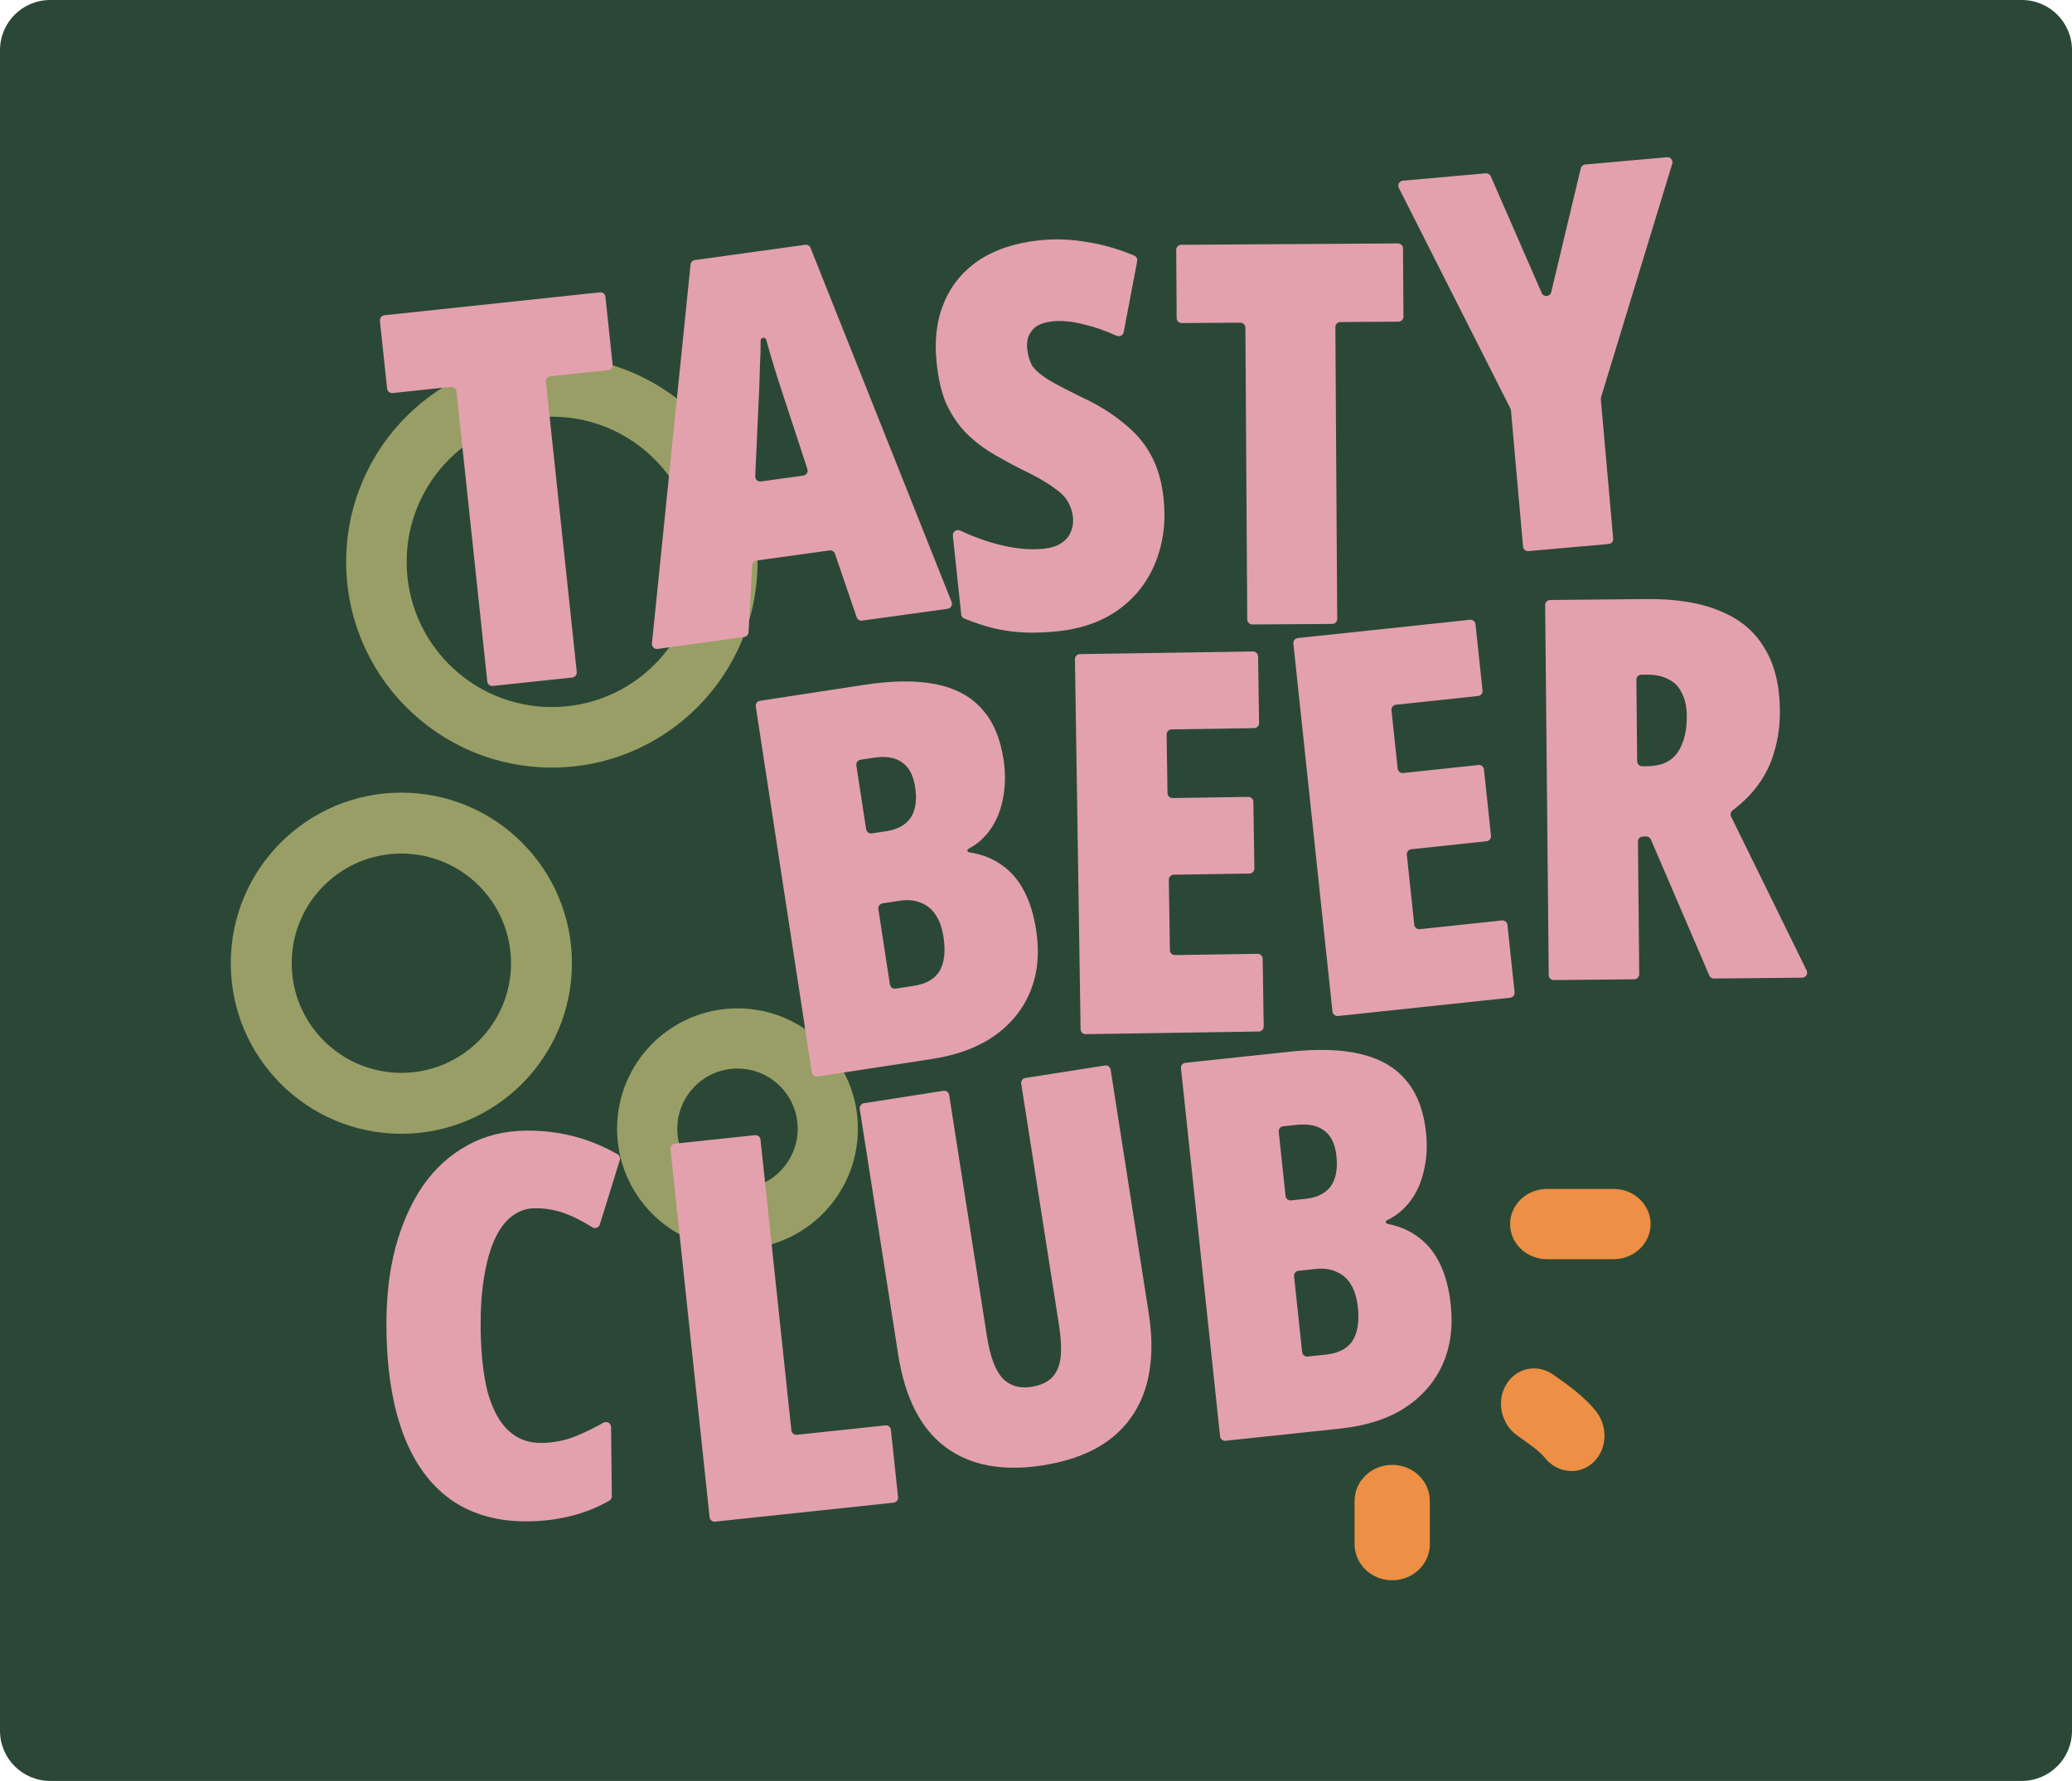
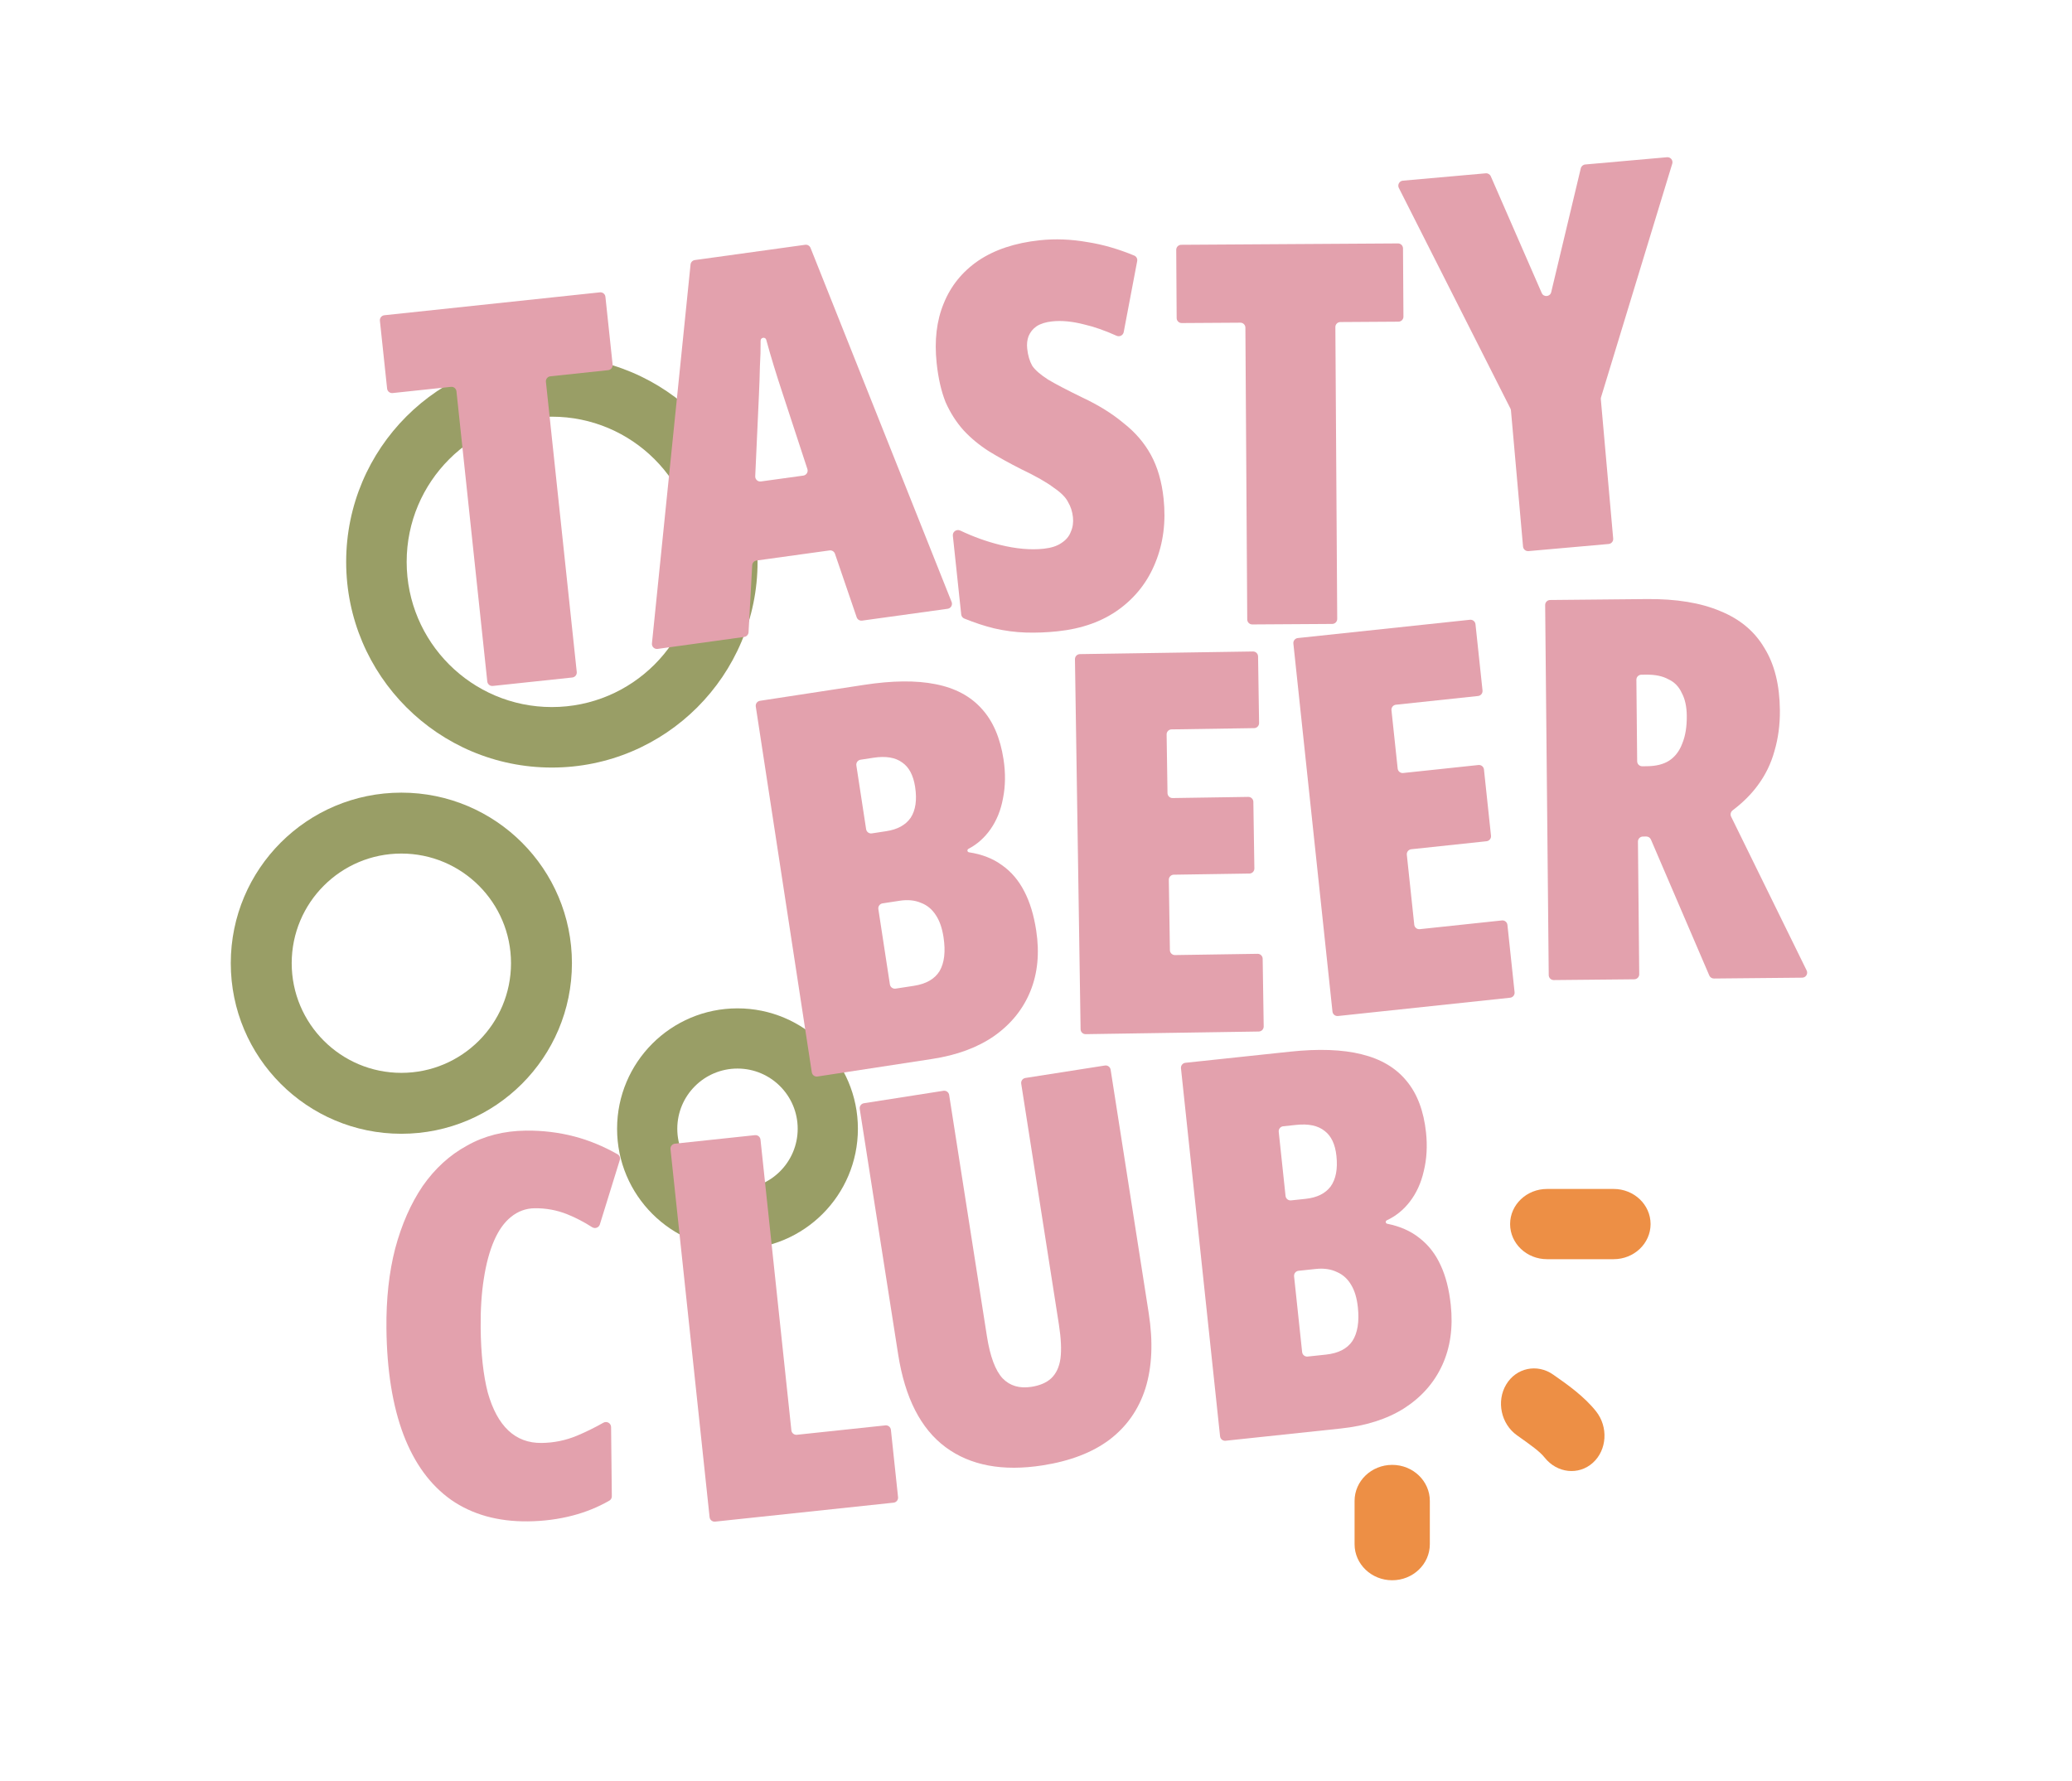
<svg xmlns="http://www.w3.org/2000/svg" width="413" height="355" viewBox="0 0 413 355" fill="none">
-   <rect width="413" height="355" rx="10" fill="#2B4836" />
  <path fill-rule="evenodd" clip-rule="evenodd" d="M147 237C153.627 237 159 231.627 159 225C159 218.373 153.627 213 147 213C140.373 213 135 218.373 135 225C135 231.627 140.373 237 147 237ZM147 249C160.255 249 171 238.255 171 225C171 211.745 160.255 201 147 201C133.745 201 123 211.745 123 225C123 238.255 133.745 249 147 249Z" fill="#999E66" />
  <path fill-rule="evenodd" clip-rule="evenodd" d="M80 213.857C92.071 213.857 101.857 204.071 101.857 192C101.857 179.929 92.071 170.143 80 170.143C67.929 170.143 58.143 179.929 58.143 192C58.143 204.071 67.929 213.857 80 213.857ZM80 226C98.778 226 114 210.778 114 192C114 173.222 98.778 158 80 158C61.222 158 46 173.222 46 192C46 210.778 61.222 226 80 226Z" fill="#999E66" />
  <path fill-rule="evenodd" clip-rule="evenodd" d="M110 140.941C125.984 140.941 138.941 127.984 138.941 112C138.941 96.016 125.984 83.059 110 83.059C94.016 83.059 81.059 96.016 81.059 112C81.059 127.984 94.016 140.941 110 140.941ZM110 153C132.644 153 151 134.644 151 112C151 89.356 132.644 71 110 71C87.356 71 69 89.356 69 112C69 134.644 87.356 153 110 153Z" fill="#999E66" />
-   <path d="M257.133 209.635C262.831 209.03 267.58 209.201 271.38 210.149C275.251 211.09 278.25 212.87 280.378 215.489C282.498 218.038 283.786 221.458 284.242 225.75C284.534 228.493 284.381 231.07 283.783 233.481C283.248 235.815 282.325 237.834 281.012 239.538C279.754 241.171 278.226 242.408 276.428 243.25C276.286 243.316 276.2 243.464 276.217 243.619C276.233 243.778 276.352 243.906 276.509 243.937C279.077 244.448 281.226 245.403 282.957 246.801C284.74 248.177 286.141 249.984 287.161 252.224C288.174 254.392 288.845 257.024 289.174 260.12C289.652 264.622 289.082 268.631 287.464 272.146C285.845 275.662 283.304 278.528 279.841 280.746C276.44 282.886 272.242 284.221 267.248 284.751L244.289 287.19C243.74 287.249 243.248 286.851 243.189 286.302L235.397 212.95C235.338 212.401 235.736 211.908 236.285 211.85L257.133 209.635ZM260.25 238.969C262.501 238.73 264.157 237.914 265.218 236.521C266.272 235.057 266.661 233.024 266.384 230.421C266.138 228.1 265.357 226.44 264.041 225.441C262.718 224.372 260.826 223.969 258.364 224.23L255.771 224.506C255.221 224.564 254.823 225.057 254.882 225.606L256.24 238.39C256.298 238.939 256.791 239.337 257.34 239.278L260.25 238.969ZM258.831 253.313C258.282 253.371 257.884 253.863 257.942 254.413L259.547 269.518C259.605 270.067 260.098 270.465 260.647 270.407L264.295 270.019C266.757 269.757 268.512 268.86 269.558 267.326C270.597 265.721 270.963 263.477 270.657 260.593C270.463 258.764 270.021 257.281 269.331 256.145C268.633 254.939 267.688 254.079 266.496 253.565C265.295 252.981 263.886 252.775 262.268 252.947L258.831 253.313Z" fill="#E3A1AD" />
-   <path d="M228.964 261.723C229.861 267.454 229.643 272.465 228.309 276.755C226.965 280.975 224.564 284.394 221.107 287.011C217.709 289.548 213.284 291.243 207.833 292.096C199.865 293.343 193.411 292.133 188.469 288.467C183.528 284.801 180.379 278.634 179.023 269.968L171.368 221.054C171.283 220.508 171.656 219.996 172.202 219.911L188.048 217.431C188.593 217.346 189.105 217.719 189.19 218.265L196.714 266.34C197.348 270.394 198.396 273.202 199.858 274.763C201.308 276.254 203.222 276.814 205.598 276.442C207.275 276.18 208.584 275.617 209.523 274.754C210.521 273.81 211.138 272.496 211.376 270.812C211.603 269.058 211.497 266.784 211.06 263.988L203.553 216.017C203.468 215.471 203.841 214.96 204.386 214.875L220.233 212.395C220.778 212.309 221.29 212.682 221.375 213.228L228.964 261.723Z" fill="#E3A1AD" />
-   <path d="M142.539 303.312C141.99 303.37 141.498 302.973 141.439 302.423L133.647 229.072C133.588 228.522 133.986 228.03 134.536 227.972L150.485 226.277C151.034 226.219 151.527 226.617 151.585 227.166L157.741 285.112C157.799 285.661 158.292 286.059 158.841 286.001L176.479 284.127C177.028 284.069 177.52 284.466 177.579 285.016L179.004 298.433C179.062 298.982 178.664 299.474 178.115 299.533L142.539 303.312Z" fill="#E3A1AD" />
-   <path d="M106.588 240.846C104.82 240.865 103.234 241.448 101.831 242.594C100.499 243.67 99.384 245.238 98.486 247.299C97.588 249.361 96.908 251.879 96.444 254.856C95.98 257.761 95.767 261.053 95.807 264.732C95.861 269.825 96.331 274.1 97.217 277.557C98.173 280.942 99.544 283.475 101.331 285.153C103.117 286.832 105.319 287.658 107.937 287.63C110.412 287.603 112.777 287.118 115.031 286.174C116.779 285.443 118.525 284.583 120.271 283.596C120.945 283.214 121.796 283.688 121.804 284.463L121.952 298.263C121.955 298.617 121.772 298.948 121.465 299.125C119.211 300.422 116.769 301.415 114.14 302.102C111.318 302.839 108.351 303.225 105.238 303.258C99.226 303.322 94.117 301.891 89.911 298.965C85.777 296.038 82.618 291.72 80.435 286.013C78.251 280.235 77.114 273.173 77.025 264.826C76.962 258.955 77.542 253.643 78.765 248.89C80.057 244.065 81.888 239.907 84.256 236.415C86.695 232.922 89.637 230.238 93.084 228.362C96.53 226.415 100.445 225.418 104.831 225.371C108.156 225.336 111.379 225.726 114.5 226.541C117.389 227.296 120.253 228.476 123.09 230.079C123.493 230.307 123.678 230.787 123.541 231.23L119.564 244.073C119.363 244.72 118.591 244.985 118.021 244.619C116.393 243.577 114.744 242.72 113.074 242.05C111.014 241.223 108.852 240.822 106.588 240.846Z" fill="#E3A1AD" />
-   <path d="M328.245 119.415C334.116 119.358 339.005 120.16 342.912 121.82C346.818 123.409 349.743 125.857 351.685 129.163C353.697 132.398 354.727 136.527 354.776 141.549C354.804 144.45 354.441 147.177 353.687 149.731C353.004 152.214 351.894 154.488 350.357 156.555C349.038 158.349 347.374 160.004 345.366 161.519C344.974 161.814 344.838 162.344 345.054 162.784L360.109 193.443C360.433 194.104 359.957 194.876 359.221 194.884L341.632 195.053C341.229 195.057 340.863 194.819 340.704 194.448L329.07 167.35C328.911 166.979 328.545 166.74 328.142 166.744L327.473 166.751C326.921 166.756 326.478 167.208 326.483 167.76L326.738 194.197C326.744 194.749 326.3 195.201 325.748 195.207L309.71 195.362C309.157 195.367 308.705 194.924 308.7 194.371L307.988 120.61C307.982 120.058 308.426 119.606 308.978 119.601L328.245 119.415ZM328.178 134.484L327.162 134.494C326.61 134.499 326.166 134.951 326.172 135.503L326.328 151.754C326.334 152.306 326.786 152.75 327.338 152.744L328.248 152.736C330.087 152.718 331.569 152.35 332.694 151.631C333.889 150.842 334.763 149.701 335.314 148.21C335.937 146.719 336.237 144.876 336.216 142.684C336.198 140.844 335.865 139.327 335.217 138.13C334.639 136.862 333.746 135.951 332.538 135.397C331.4 134.771 329.946 134.467 328.178 134.484Z" fill="#E3A1AD" />
-   <path d="M301.893 197.781C301.951 198.331 301.553 198.823 301.004 198.881L266.694 202.526C266.145 202.585 265.653 202.187 265.594 201.638L257.802 128.286C257.743 127.737 258.141 127.244 258.69 127.186L293 123.541C293.549 123.483 294.042 123.881 294.1 124.43L295.503 137.636C295.561 138.185 295.163 138.677 294.614 138.736L278.243 140.475C277.694 140.533 277.296 141.026 277.354 141.575L278.589 153.198C278.647 153.747 279.14 154.145 279.689 154.087L294.689 152.493C295.238 152.435 295.73 152.833 295.789 153.382L297.192 166.588C297.25 167.137 296.852 167.63 296.303 167.688L281.303 169.282C280.754 169.34 280.356 169.832 280.414 170.382L281.896 184.326C281.954 184.875 282.447 185.273 282.996 185.215L299.367 183.476C299.916 183.417 300.409 183.815 300.467 184.364L301.893 197.781Z" fill="#E3A1AD" />
-   <path d="M251.886 204.603C251.895 205.155 251.454 205.61 250.901 205.618L216.403 206.143C215.85 206.152 215.396 205.711 215.388 205.159L214.265 131.403C214.257 130.85 214.697 130.396 215.25 130.388L249.748 129.863C250.301 129.854 250.755 130.295 250.764 130.847L250.966 144.126C250.974 144.678 250.533 145.133 249.981 145.141L233.519 145.392C232.967 145.4 232.526 145.854 232.535 146.407L232.713 158.094C232.721 158.646 233.175 159.087 233.728 159.079L248.81 158.849C249.362 158.841 249.817 159.281 249.825 159.834L250.027 173.112C250.036 173.665 249.595 174.119 249.043 174.127L233.96 174.357C233.408 174.365 232.967 174.82 232.975 175.372L233.189 189.393C233.197 189.946 233.652 190.387 234.204 190.378L250.666 190.128C251.218 190.119 251.672 190.56 251.681 191.112L251.886 204.603Z" fill="#E3A1AD" />
-   <path d="M172.206 136.521C177.87 135.653 182.622 135.606 186.461 136.377C190.371 137.138 193.449 138.778 195.695 141.297C197.931 143.746 199.376 147.103 200.029 151.368C200.446 154.095 200.412 156.677 199.927 159.113C199.5 161.469 198.67 163.528 197.438 165.291C196.257 166.98 194.787 168.287 193.029 169.21C192.891 169.283 192.812 169.435 192.836 169.589C192.86 169.746 192.984 169.869 193.142 169.893C195.731 170.285 197.922 171.14 199.716 172.457C201.56 173.749 203.043 175.49 204.165 177.68C205.277 179.799 206.069 182.398 206.54 185.475C207.225 189.95 206.841 193.981 205.386 197.567C203.931 201.153 201.525 204.134 198.167 206.509C194.869 208.803 190.737 210.331 185.772 211.091L162.951 214.586C162.405 214.669 161.894 214.294 161.811 213.749L150.645 140.834C150.561 140.288 150.936 139.778 151.482 139.694L172.206 136.521ZM176.671 165.68C178.909 165.337 180.526 164.446 181.522 163.005C182.507 161.494 182.802 159.445 182.405 156.858C182.052 154.551 181.195 152.928 179.835 151.992C178.464 150.985 176.555 150.669 174.108 151.044L171.53 151.438C170.984 151.522 170.609 152.032 170.693 152.578L172.639 165.286C172.723 165.832 173.233 166.207 173.779 166.123L176.671 165.68ZM175.915 180.073C175.369 180.157 174.994 180.667 175.078 181.213L177.377 196.228C177.461 196.774 177.971 197.149 178.517 197.066L182.144 196.51C184.591 196.135 186.302 195.158 187.277 193.577C188.241 191.927 188.503 189.668 188.064 186.801C187.786 184.983 187.276 183.522 186.534 182.419C185.782 181.246 184.799 180.431 183.583 179.973C182.357 179.445 180.94 179.304 179.332 179.55L175.915 180.073Z" fill="#E3A1AD" />
-   <path d="M307.304 58.41C307.688 59.29 308.97 59.176 309.193 58.243L315.089 33.552C315.189 33.134 315.545 32.827 315.974 32.788L332.276 31.342C332.983 31.279 333.528 31.951 333.321 32.63L319.123 79.201C319.085 79.324 319.072 79.453 319.083 79.581L321.547 107.352C321.596 107.902 321.19 108.388 320.639 108.437L304.663 109.854C304.113 109.903 303.627 109.497 303.579 108.946L301.171 81.807C301.159 81.68 301.124 81.557 301.067 81.444L278.823 37.461C278.504 36.83 278.923 36.076 279.627 36.013L296.148 34.547C296.577 34.51 296.981 34.75 297.153 35.144L307.304 58.41Z" fill="#E3A1AD" />
-   <path d="M266.539 123.366C266.542 123.918 266.097 124.368 265.545 124.372L249.612 124.473C249.06 124.476 248.609 124.031 248.606 123.479L248.238 65.314C248.234 64.762 247.784 64.317 247.232 64.321L235.543 64.395C234.991 64.398 234.54 63.953 234.537 63.401L234.451 49.803C234.447 49.25 234.892 48.8 235.445 48.796L278.648 48.523C279.2 48.52 279.65 48.964 279.654 49.517L279.74 63.115C279.743 63.667 279.299 64.118 278.746 64.121L267.164 64.195C266.612 64.198 266.167 64.649 266.171 65.201L266.539 123.366Z" fill="#E3A1AD" />
-   <path d="M231.93 99.372C232.423 104.015 231.879 108.27 230.298 112.138C228.78 115.927 226.37 119.029 223.07 121.442C219.769 123.856 215.692 125.321 210.838 125.836C208.657 126.068 206.532 126.151 204.462 126.087C202.392 126.022 200.3 125.746 198.185 125.26C196.303 124.805 194.31 124.151 192.204 123.297C191.866 123.16 191.633 122.846 191.594 122.483L189.926 106.781C189.842 105.987 190.679 105.415 191.401 105.757C194.015 106.997 196.647 107.945 199.297 108.602C202.511 109.398 205.42 109.658 208.023 109.382C209.5 109.225 210.67 108.852 211.532 108.262C212.465 107.665 213.097 106.922 213.429 106.033C213.832 105.137 213.978 104.161 213.865 103.106C213.746 101.98 213.426 100.982 212.907 100.113C212.451 99.165 211.495 98.2 210.038 97.216C208.645 96.155 206.487 94.926 203.564 93.529C201.234 92.354 199.08 91.16 197.101 89.947C195.193 88.727 193.516 87.34 192.071 85.786C190.618 84.162 189.424 82.297 188.488 80.191C187.616 78.007 187.019 75.403 186.698 72.378C186.22 67.876 186.688 63.913 188.103 60.491C189.51 56.998 191.805 54.157 194.988 51.97C198.24 49.774 202.329 48.415 207.253 47.892C210.348 47.563 213.527 47.688 216.79 48.266C219.811 48.738 222.909 49.63 226.081 50.944C226.513 51.123 226.756 51.582 226.669 52.042L223.983 66.201C223.86 66.847 223.158 67.201 222.558 66.93C220.236 65.88 218.076 65.126 216.078 64.668C213.737 64.063 211.617 63.862 209.718 64.064C208.452 64.198 207.419 64.521 206.619 65.033C205.89 65.537 205.356 66.199 205.016 67.017C204.739 67.758 204.649 68.586 204.746 69.5C204.888 70.837 205.223 71.975 205.749 72.915C206.339 73.777 207.397 74.697 208.924 75.673C210.443 76.578 212.702 77.761 215.703 79.221C218.922 80.728 221.664 82.429 223.928 84.323C226.255 86.138 228.081 88.257 229.405 90.677C230.729 93.097 231.571 95.996 231.93 99.372Z" fill="#E3A1AD" />
-   <path d="M171.839 123.71C171.365 123.776 170.911 123.496 170.756 123.043L166.429 110.386C166.275 109.933 165.82 109.653 165.346 109.719L150.792 111.732C150.318 111.798 149.957 112.19 149.931 112.669L149.204 126.025C149.178 126.503 148.817 126.896 148.343 126.961L131.08 129.35C130.438 129.439 129.882 128.903 129.948 128.258L137.644 52.726C137.691 52.267 138.045 51.9 138.502 51.837L160.493 48.794C160.949 48.731 161.389 48.987 161.559 49.414L189.68 119.991C189.92 120.594 189.531 121.262 188.888 121.351L171.839 123.71ZM155.931 78.241C155.319 76.398 154.752 74.62 154.229 72.906C153.706 71.194 153.228 69.546 152.795 67.963C152.776 67.891 152.756 67.819 152.737 67.747C152.563 67.097 151.605 67.24 151.61 67.913C151.623 69.553 151.575 71.274 151.467 73.074C151.429 74.865 151.366 76.731 151.277 78.671L150.535 94.934C150.506 95.559 151.052 96.056 151.671 95.971L160.12 94.802C160.738 94.716 161.128 94.092 160.933 93.499L155.931 78.241Z" fill="#E3A1AD" />
-   <path d="M114.961 133.949C115.019 134.498 114.621 134.991 114.072 135.049L98.228 136.732C97.679 136.791 97.186 136.393 97.128 135.844L90.983 78.003C90.925 77.454 90.432 77.056 89.883 77.114L78.26 78.349C77.711 78.408 77.218 78.01 77.16 77.46L75.724 63.938C75.665 63.389 76.063 62.896 76.612 62.838L119.574 58.274C120.124 58.215 120.616 58.613 120.675 59.163L122.111 72.685C122.169 73.234 121.772 73.727 121.222 73.785L109.705 75.009C109.156 75.067 108.758 75.559 108.816 76.109L114.961 133.949Z" fill="#E3A1AD" />
+   <path d="M257.133 209.635C262.831 209.03 267.58 209.201 271.38 210.149C275.251 211.09 278.25 212.87 280.378 215.489C282.498 218.038 283.786 221.458 284.242 225.75C284.534 228.493 284.381 231.07 283.783 233.481C283.249 235.815 282.325 237.834 281.012 239.538C279.754 241.171 278.226 242.408 276.428 243.25C276.286 243.316 276.2 243.464 276.217 243.619V243.619C276.233 243.778 276.352 243.906 276.509 243.937C279.077 244.448 281.226 245.403 282.957 246.801C284.74 248.177 286.141 249.984 287.161 252.224C288.174 254.392 288.845 257.024 289.174 260.12C289.652 264.622 289.082 268.631 287.464 272.146C285.845 275.662 283.304 278.528 279.841 280.746C276.44 282.886 272.242 284.221 267.248 284.751L244.289 287.19C243.74 287.249 243.248 286.851 243.189 286.302L235.397 212.95C235.338 212.401 235.736 211.908 236.285 211.85L257.133 209.635ZM260.25 238.969C262.501 238.73 264.157 237.914 265.218 236.521C266.272 235.057 266.661 233.024 266.384 230.421C266.138 228.1 265.357 226.44 264.041 225.441C262.718 224.372 260.826 223.969 258.364 224.23L255.771 224.506C255.221 224.564 254.823 225.057 254.882 225.606L256.24 238.39C256.298 238.939 256.791 239.337 257.34 239.278L260.25 238.969ZM258.831 253.313C258.282 253.371 257.884 253.863 257.942 254.413L259.547 269.518C259.605 270.067 260.098 270.465 260.647 270.407L264.295 270.019C266.757 269.757 268.512 268.86 269.558 267.326C270.597 265.721 270.963 263.477 270.657 260.593C270.463 258.764 270.021 257.281 269.331 256.145C268.633 254.939 267.688 254.079 266.496 253.565C265.295 252.981 263.886 252.775 262.268 252.947L258.831 253.313Z" fill="#E3A1AD" />
+   <path d="M228.964 261.723C229.861 267.454 229.643 272.465 228.309 276.755C226.965 280.975 224.564 284.394 221.107 287.011C217.709 289.548 213.284 291.243 207.833 292.096C199.865 293.343 193.411 292.133 188.469 288.467C183.528 284.801 180.379 278.634 179.023 269.968L171.368 221.054C171.283 220.508 171.656 219.996 172.202 219.911L188.048 217.431C188.594 217.346 189.105 217.719 189.19 218.265L196.714 266.34C197.348 270.394 198.396 273.202 199.858 274.763C201.308 276.254 203.222 276.814 205.598 276.442C207.275 276.18 208.584 275.617 209.523 274.754C210.521 273.81 211.138 272.496 211.376 270.812C211.603 269.058 211.497 266.784 211.06 263.988L203.553 216.017C203.468 215.471 203.841 214.96 204.386 214.875L220.233 212.395C220.778 212.309 221.29 212.682 221.375 213.228L228.964 261.723Z" fill="#E3A1AD" />
+   <path d="M142.539 303.312C141.99 303.37 141.498 302.973 141.439 302.423L133.647 229.072C133.588 228.522 133.986 228.03 134.535 227.972L150.485 226.277C151.034 226.219 151.527 226.617 151.585 227.166L157.741 285.112C157.799 285.661 158.292 286.059 158.841 286.001L176.479 284.127C177.028 284.069 177.52 284.466 177.579 285.016L179.004 298.433C179.062 298.982 178.664 299.474 178.115 299.533L142.539 303.312Z" fill="#E3A1AD" />
+   <path d="M106.588 240.846C104.82 240.865 103.234 241.448 101.831 242.594C100.499 243.67 99.383 245.238 98.486 247.299C97.588 249.361 96.908 251.879 96.444 254.856C95.98 257.761 95.767 261.053 95.807 264.732C95.861 269.825 96.331 274.1 97.217 277.557C98.173 280.942 99.544 283.475 101.331 285.153C103.117 286.832 105.319 287.658 107.937 287.63C110.412 287.603 112.777 287.118 115.031 286.174C116.779 285.443 118.525 284.583 120.271 283.596C120.945 283.214 121.796 283.688 121.804 284.463L121.952 298.263C121.955 298.617 121.772 298.948 121.465 299.125C119.211 300.422 116.769 301.415 114.14 302.102C111.318 302.839 108.351 303.225 105.238 303.258C99.225 303.322 94.117 301.891 89.911 298.965C85.777 296.037 82.618 291.72 80.435 286.013C78.251 280.235 77.114 273.173 77.025 264.826C76.962 258.955 77.542 253.643 78.765 248.89C80.057 244.065 81.888 239.907 84.256 236.415C86.695 232.922 89.637 230.238 93.084 228.362C96.53 226.415 100.445 225.418 104.831 225.371C108.156 225.336 111.379 225.726 114.5 226.541C117.389 227.296 120.253 228.476 123.09 230.079C123.493 230.307 123.678 230.787 123.541 231.23L119.564 244.073C119.363 244.72 118.591 244.985 118.021 244.619C116.393 243.577 114.744 242.72 113.074 242.05C111.014 241.223 108.852 240.822 106.588 240.846Z" fill="#E3A1AD" />
+   <path d="M328.245 119.415C334.116 119.358 339.005 120.16 342.912 121.82C346.818 123.409 349.743 125.857 351.685 129.163C353.697 132.398 354.727 136.527 354.775 141.549C354.803 144.45 354.441 147.177 353.687 149.731C353.004 152.214 351.894 154.488 350.357 156.555C349.038 158.349 347.374 160.004 345.366 161.519C344.974 161.814 344.838 162.344 345.054 162.784L360.109 193.443C360.433 194.104 359.957 194.876 359.221 194.884L341.632 195.053C341.229 195.057 340.863 194.819 340.704 194.448L329.07 167.35C328.911 166.979 328.545 166.74 328.142 166.744L327.473 166.751C326.921 166.756 326.478 167.208 326.483 167.76L326.738 194.197C326.744 194.749 326.3 195.201 325.748 195.207L309.71 195.362C309.157 195.367 308.705 194.924 308.7 194.371L307.988 120.61C307.982 120.058 308.426 119.606 308.978 119.601L328.245 119.415ZM328.178 134.484L327.162 134.494C326.61 134.499 326.166 134.951 326.171 135.503L326.328 151.754C326.334 152.306 326.786 152.75 327.338 152.744L328.248 152.736C330.087 152.718 331.569 152.35 332.694 151.631C333.889 150.842 334.763 149.701 335.314 148.21C335.936 146.719 336.237 144.876 336.216 142.684C336.198 140.844 335.865 139.327 335.217 138.13C334.639 136.862 333.746 135.951 332.538 135.397C331.4 134.771 329.946 134.467 328.178 134.484Z" fill="#E3A1AD" />
+   <path d="M301.893 197.781C301.951 198.331 301.553 198.823 301.004 198.881L266.694 202.526C266.145 202.585 265.653 202.187 265.594 201.638L257.802 128.286C257.743 127.737 258.141 127.244 258.69 127.186L293 123.541C293.549 123.483 294.042 123.881 294.1 124.43L295.503 137.636C295.561 138.185 295.164 138.677 294.614 138.736L278.243 140.475C277.694 140.533 277.296 141.026 277.354 141.575L278.589 153.198C278.647 153.747 279.14 154.145 279.689 154.087L294.689 152.493C295.238 152.435 295.73 152.833 295.789 153.382L297.192 166.588C297.25 167.137 296.852 167.63 296.303 167.688L281.303 169.282C280.754 169.34 280.356 169.832 280.414 170.382L281.896 184.326C281.954 184.875 282.447 185.273 282.996 185.215L299.367 183.476C299.917 183.417 300.409 183.815 300.467 184.364L301.893 197.781Z" fill="#E3A1AD" />
+   <path d="M251.886 204.603C251.894 205.155 251.454 205.61 250.901 205.618L216.403 206.143C215.85 206.152 215.396 205.711 215.388 205.159L214.265 131.403C214.257 130.85 214.697 130.396 215.25 130.388L249.748 129.863C250.301 129.854 250.755 130.295 250.764 130.847L250.966 144.126C250.974 144.678 250.533 145.133 249.981 145.141L233.519 145.392C232.967 145.4 232.526 145.854 232.535 146.407L232.712 158.094C232.721 158.646 233.175 159.087 233.728 159.079L248.81 158.849C249.362 158.841 249.817 159.281 249.825 159.834L250.027 173.112C250.036 173.665 249.595 174.119 249.042 174.127L233.96 174.357C233.408 174.365 232.967 174.82 232.975 175.372L233.189 189.393C233.197 189.946 233.652 190.387 234.204 190.378L250.666 190.128C251.218 190.119 251.672 190.56 251.681 191.112L251.886 204.603Z" fill="#E3A1AD" />
+   <path d="M172.206 136.521C177.87 135.653 182.622 135.606 186.461 136.377C190.371 137.138 193.449 138.778 195.695 141.297C197.931 143.746 199.376 147.103 200.029 151.368C200.446 154.095 200.412 156.677 199.927 159.113C199.5 161.469 198.67 163.528 197.437 165.291C196.256 166.98 194.787 168.287 193.029 169.21C192.891 169.283 192.812 169.435 192.835 169.589V169.589C192.86 169.746 192.984 169.869 193.142 169.893C195.731 170.285 197.922 171.14 199.716 172.457C201.56 173.749 203.043 175.49 204.165 177.68C205.277 179.799 206.069 182.398 206.54 185.475C207.225 189.95 206.84 193.981 205.386 197.567C203.931 201.153 201.525 204.134 198.167 206.509C194.869 208.803 190.737 210.331 185.772 211.091L162.951 214.586C162.405 214.669 161.894 214.294 161.811 213.749L150.645 140.834C150.561 140.288 150.936 139.778 151.482 139.694L172.206 136.521ZM176.671 165.68C178.909 165.337 180.526 164.446 181.522 163.005C182.507 161.494 182.802 159.445 182.405 156.858C182.052 154.551 181.195 152.928 179.835 151.992C178.464 150.985 176.555 150.669 174.108 151.044L171.53 151.438C170.984 151.522 170.609 152.032 170.693 152.578L172.639 165.286C172.722 165.832 173.233 166.207 173.779 166.123L176.671 165.68ZM175.915 180.073C175.369 180.157 174.994 180.667 175.078 181.213L177.377 196.228C177.461 196.774 177.971 197.149 178.517 197.066L182.144 196.51C184.591 196.135 186.302 195.158 187.277 193.577C188.241 191.927 188.503 189.668 188.064 186.801C187.786 184.983 187.276 183.522 186.534 182.419C185.782 181.246 184.798 180.431 183.583 179.973C182.357 179.445 180.94 179.304 179.332 179.55L175.915 180.073Z" fill="#E3A1AD" />
+   <path d="M307.304 58.41C307.688 59.29 308.97 59.176 309.193 58.243L315.089 33.552C315.189 33.134 315.545 32.827 315.974 32.788L332.276 31.342C332.982 31.279 333.528 31.951 333.321 32.63L319.123 79.201C319.085 79.324 319.072 79.453 319.083 79.581L321.547 107.352C321.596 107.902 321.189 108.388 320.639 108.437L304.663 109.854C304.113 109.903 303.627 109.497 303.578 108.946L301.17 81.807C301.159 81.68 301.124 81.557 301.067 81.444L278.823 37.461C278.504 36.83 278.922 36.076 279.627 36.013L296.148 34.547C296.576 34.51 296.981 34.75 297.153 35.144L307.304 58.41Z" fill="#E3A1AD" />
+   <path d="M266.539 123.366C266.542 123.918 266.097 124.368 265.545 124.372L249.612 124.473C249.06 124.476 248.609 124.031 248.606 123.479L248.238 65.314C248.234 64.762 247.784 64.317 247.232 64.321L235.543 64.395C234.991 64.398 234.54 63.953 234.537 63.401L234.451 49.803C234.447 49.25 234.892 48.8 235.445 48.796L278.648 48.523C279.2 48.52 279.65 48.964 279.654 49.517L279.74 63.115C279.744 63.667 279.299 64.118 278.746 64.121L267.164 64.195C266.612 64.198 266.167 64.649 266.171 65.201L266.539 123.366Z" fill="#E3A1AD" />
+   <path d="M231.93 99.372C232.423 104.015 231.879 108.27 230.298 112.138C228.78 115.927 226.37 119.029 223.07 121.442C219.769 123.856 215.692 125.321 210.838 125.836C208.657 126.068 206.532 126.151 204.462 126.087C202.392 126.022 200.3 125.746 198.185 125.26C196.303 124.805 194.31 124.151 192.204 123.297C191.866 123.16 191.633 122.846 191.594 122.483L189.926 106.781C189.842 105.987 190.679 105.415 191.401 105.757C194.015 106.997 196.647 107.945 199.296 108.602C202.511 109.398 205.42 109.658 208.023 109.382C209.5 109.225 210.67 108.852 211.532 108.262C212.465 107.665 213.097 106.922 213.429 106.033C213.832 105.137 213.977 104.161 213.865 103.106C213.746 101.98 213.426 100.982 212.907 100.113C212.451 99.165 211.495 98.2 210.038 97.216C208.645 96.155 206.487 94.926 203.564 93.529C201.234 92.354 199.08 91.16 197.101 89.947C195.193 88.727 193.516 87.34 192.071 85.786C190.618 84.162 189.424 82.297 188.488 80.191C187.616 78.007 187.019 75.403 186.698 72.378C186.22 67.876 186.688 63.913 188.103 60.491C189.51 56.998 191.805 54.157 194.987 51.97C198.24 49.774 202.329 48.415 207.253 47.892C210.348 47.563 213.527 47.688 216.79 48.266C219.811 48.738 222.908 49.63 226.081 50.944C226.513 51.123 226.756 51.582 226.669 52.042L223.983 66.201C223.86 66.847 223.157 67.201 222.558 66.93C220.236 65.88 218.076 65.126 216.078 64.668C213.737 64.063 211.617 63.862 209.718 64.064C208.452 64.198 207.419 64.521 206.619 65.033C205.89 65.537 205.356 66.199 205.016 67.017C204.739 67.758 204.649 68.586 204.746 69.5C204.888 70.837 205.223 71.975 205.749 72.915C206.339 73.777 207.397 74.697 208.924 75.673C210.443 76.578 212.702 77.761 215.703 79.221C218.922 80.728 221.664 82.429 223.928 84.323C226.255 86.138 228.081 88.257 229.405 90.677C230.729 93.097 231.571 95.996 231.93 99.372Z" fill="#E3A1AD" />
+   <path d="M171.839 123.71C171.365 123.776 170.91 123.496 170.756 123.043L166.429 110.386C166.275 109.933 165.82 109.653 165.346 109.719L150.792 111.732C150.318 111.798 149.957 112.19 149.931 112.669L149.204 126.025C149.178 126.503 148.817 126.896 148.342 126.961L131.08 129.35C130.438 129.439 129.882 128.903 129.948 128.258L137.644 52.726C137.691 52.267 138.045 51.9 138.502 51.837L160.493 48.794C160.949 48.731 161.389 48.987 161.559 49.414L189.68 119.991C189.92 120.594 189.531 121.262 188.888 121.351L171.839 123.71ZM155.931 78.241C155.319 76.398 154.752 74.62 154.229 72.906C153.706 71.194 153.228 69.546 152.795 67.963C152.776 67.891 152.756 67.819 152.737 67.747C152.562 67.097 151.605 67.24 151.61 67.913V67.913C151.623 69.553 151.575 71.274 151.467 73.074C151.429 74.865 151.366 76.731 151.277 78.671L150.535 94.934C150.506 95.559 151.052 96.056 151.671 95.971L160.12 94.802C160.738 94.716 161.128 94.092 160.933 93.499L155.931 78.241Z" fill="#E3A1AD" />
+   <path d="M114.961 133.949C115.019 134.498 114.621 134.991 114.072 135.049L98.228 136.732C97.679 136.791 97.186 136.393 97.128 135.844L90.983 78.003C90.925 77.454 90.433 77.056 89.883 77.114L78.26 78.349C77.711 78.408 77.219 78.01 77.16 77.46L75.724 63.938C75.665 63.389 76.063 62.896 76.612 62.838L119.575 58.274C120.124 58.215 120.616 58.613 120.675 59.163L122.111 72.685C122.17 73.234 121.772 73.727 121.222 73.785L109.705 75.009C109.156 75.067 108.758 75.559 108.816 76.109L114.961 133.949Z" fill="#E3A1AD" />
  <path fill-rule="evenodd" clip-rule="evenodd" d="M301 244C301 240.134 304.295 237 308.36 237H321.64C325.705 237 329 240.134 329 244C329 247.866 325.705 251 321.64 251H308.36C304.295 251 301 247.866 301 244Z" fill="#ED8F45" />
-   <path fill-rule="evenodd" clip-rule="evenodd" d="M300.218 275.983C302.212 272.643 306.414 271.765 309.604 274.02C309.785 274.148 309.98 274.285 310.188 274.43C312.314 275.919 315.759 278.332 318.13 281.322C320.608 284.447 320.321 289.043 317.49 291.589C314.66 294.134 310.356 293.665 307.879 290.54C306.92 289.331 305.162 288.08 302.383 286.115C299.193 283.86 298.224 279.323 300.218 275.983Z" fill="#ED8F45" />
+   <path fill-rule="evenodd" clip-rule="evenodd" d="M300.218 275.983C302.212 272.643 306.414 271.765 309.604 274.02C309.785 274.148 309.98 274.285 310.188 274.43C312.314 275.919 315.759 278.332 318.13 281.322C320.607 284.447 320.321 289.043 317.49 291.589C314.66 294.134 310.356 293.665 307.879 290.54C306.92 289.331 305.162 288.08 302.383 286.115C299.193 283.86 298.224 279.323 300.218 275.983Z" fill="#ED8F45" />
  <path fill-rule="evenodd" clip-rule="evenodd" d="M277.5 292C281.642 292 285 295.215 285 299.181V307.819C285 311.785 281.642 315 277.5 315C273.358 315 270 311.785 270 307.819V299.181C270 295.215 273.358 292 277.5 292Z" fill="#ED8F45" />
</svg>
